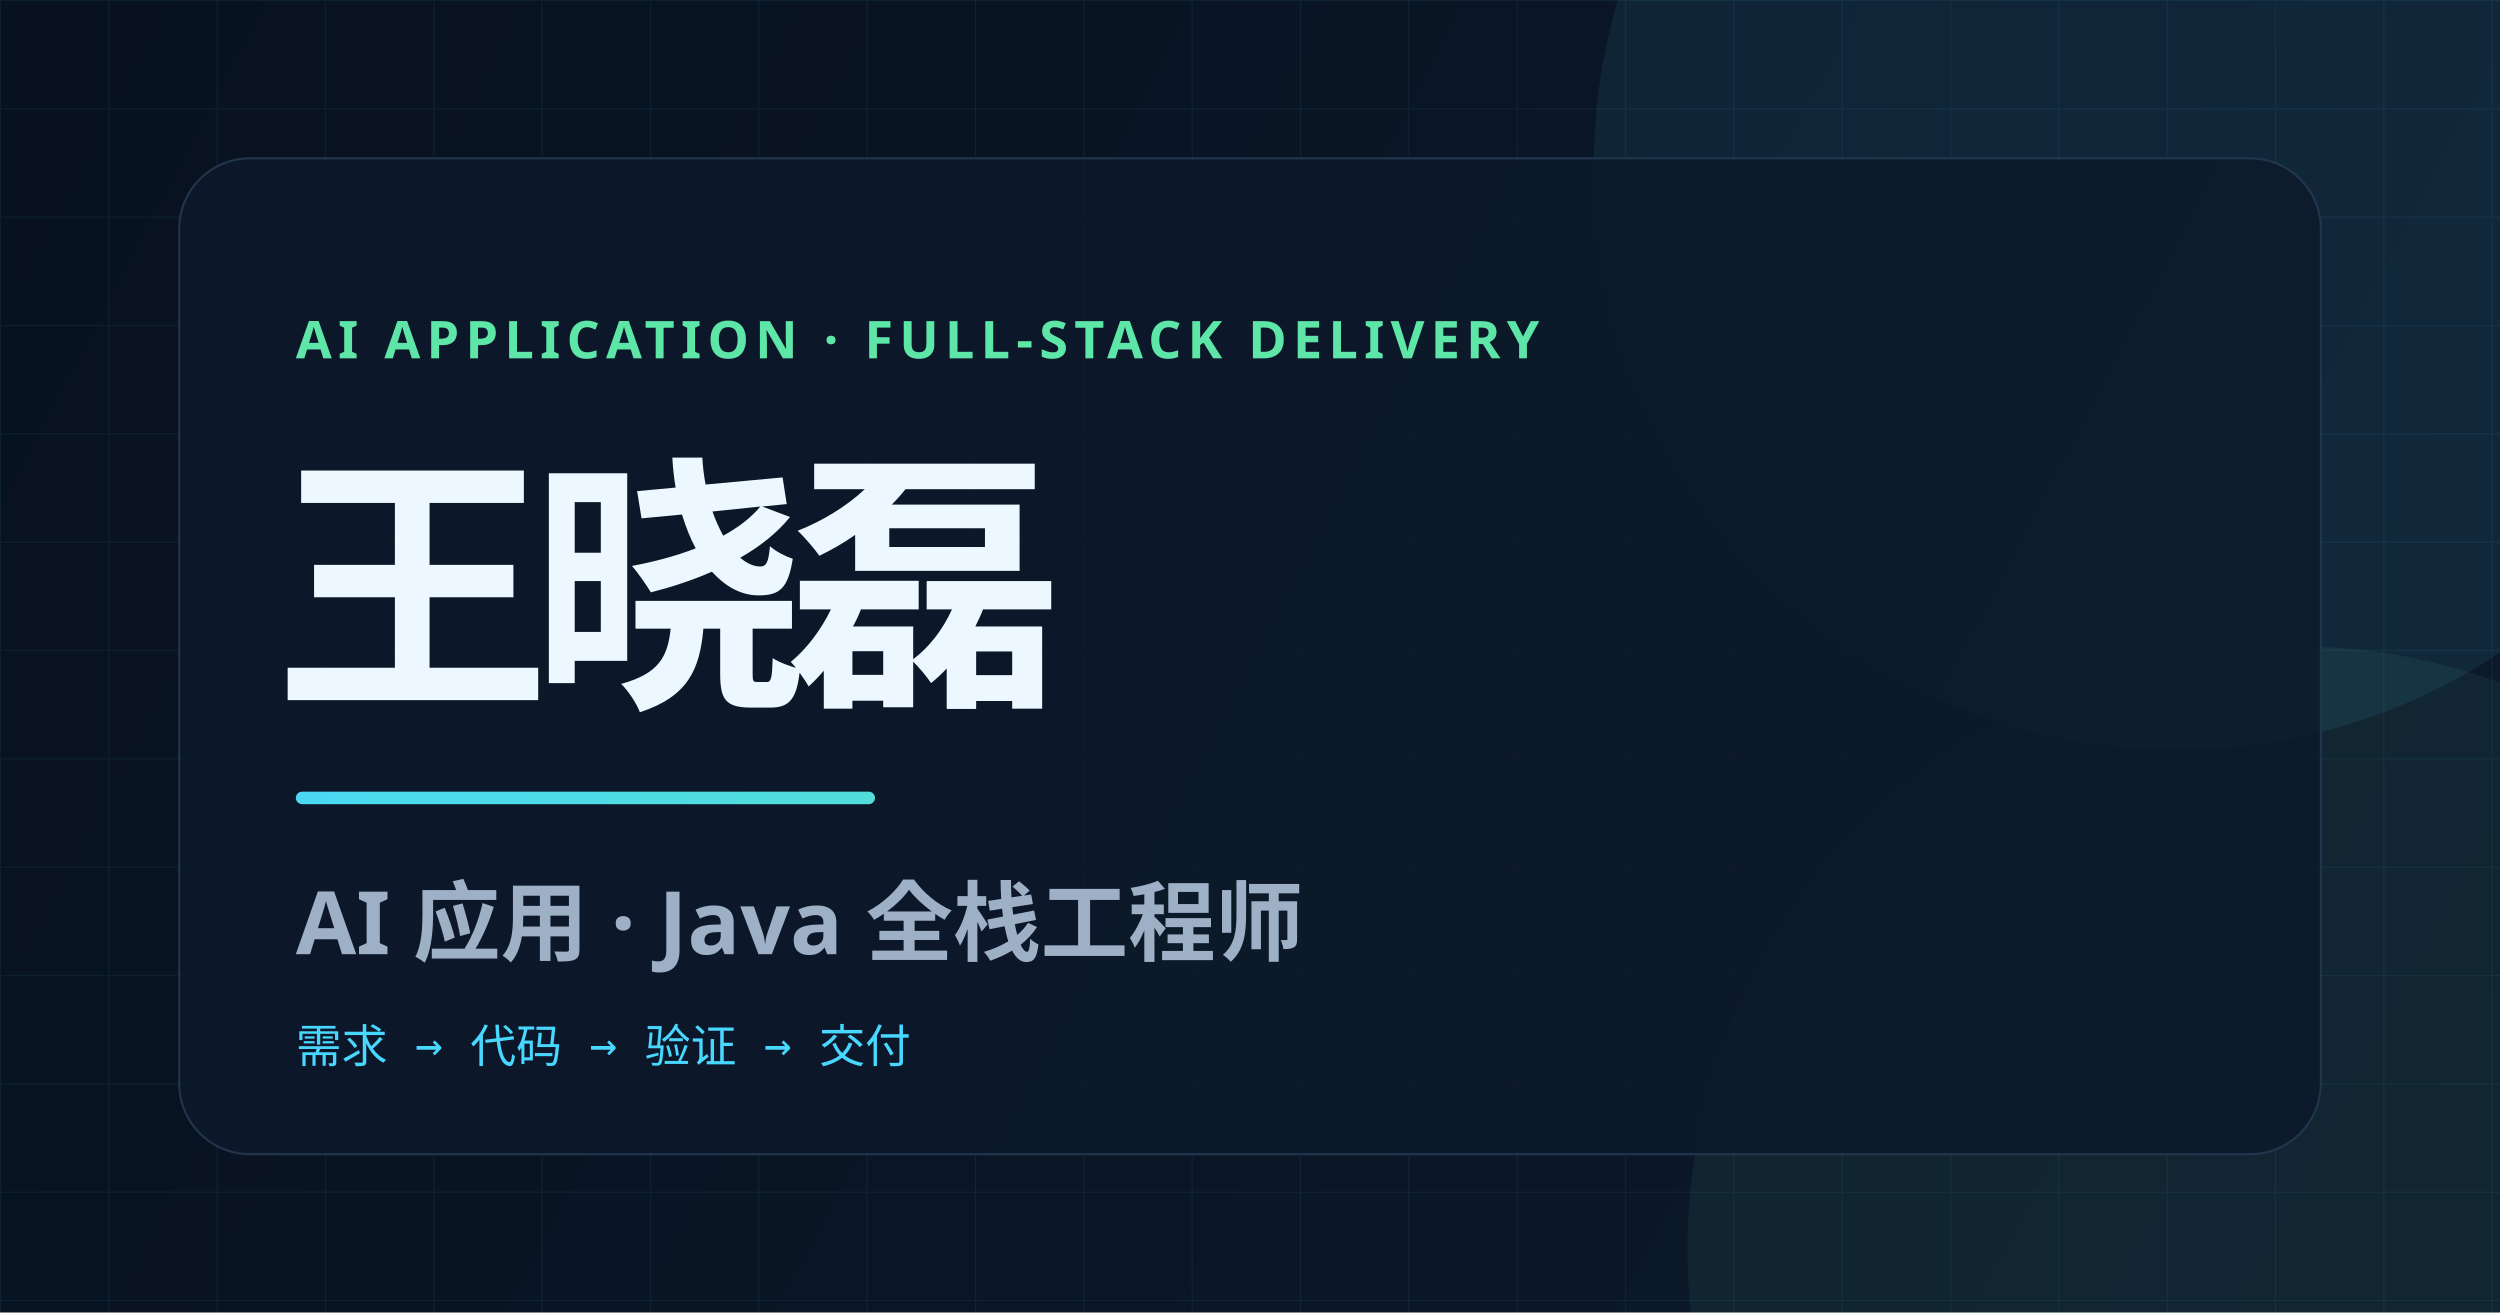
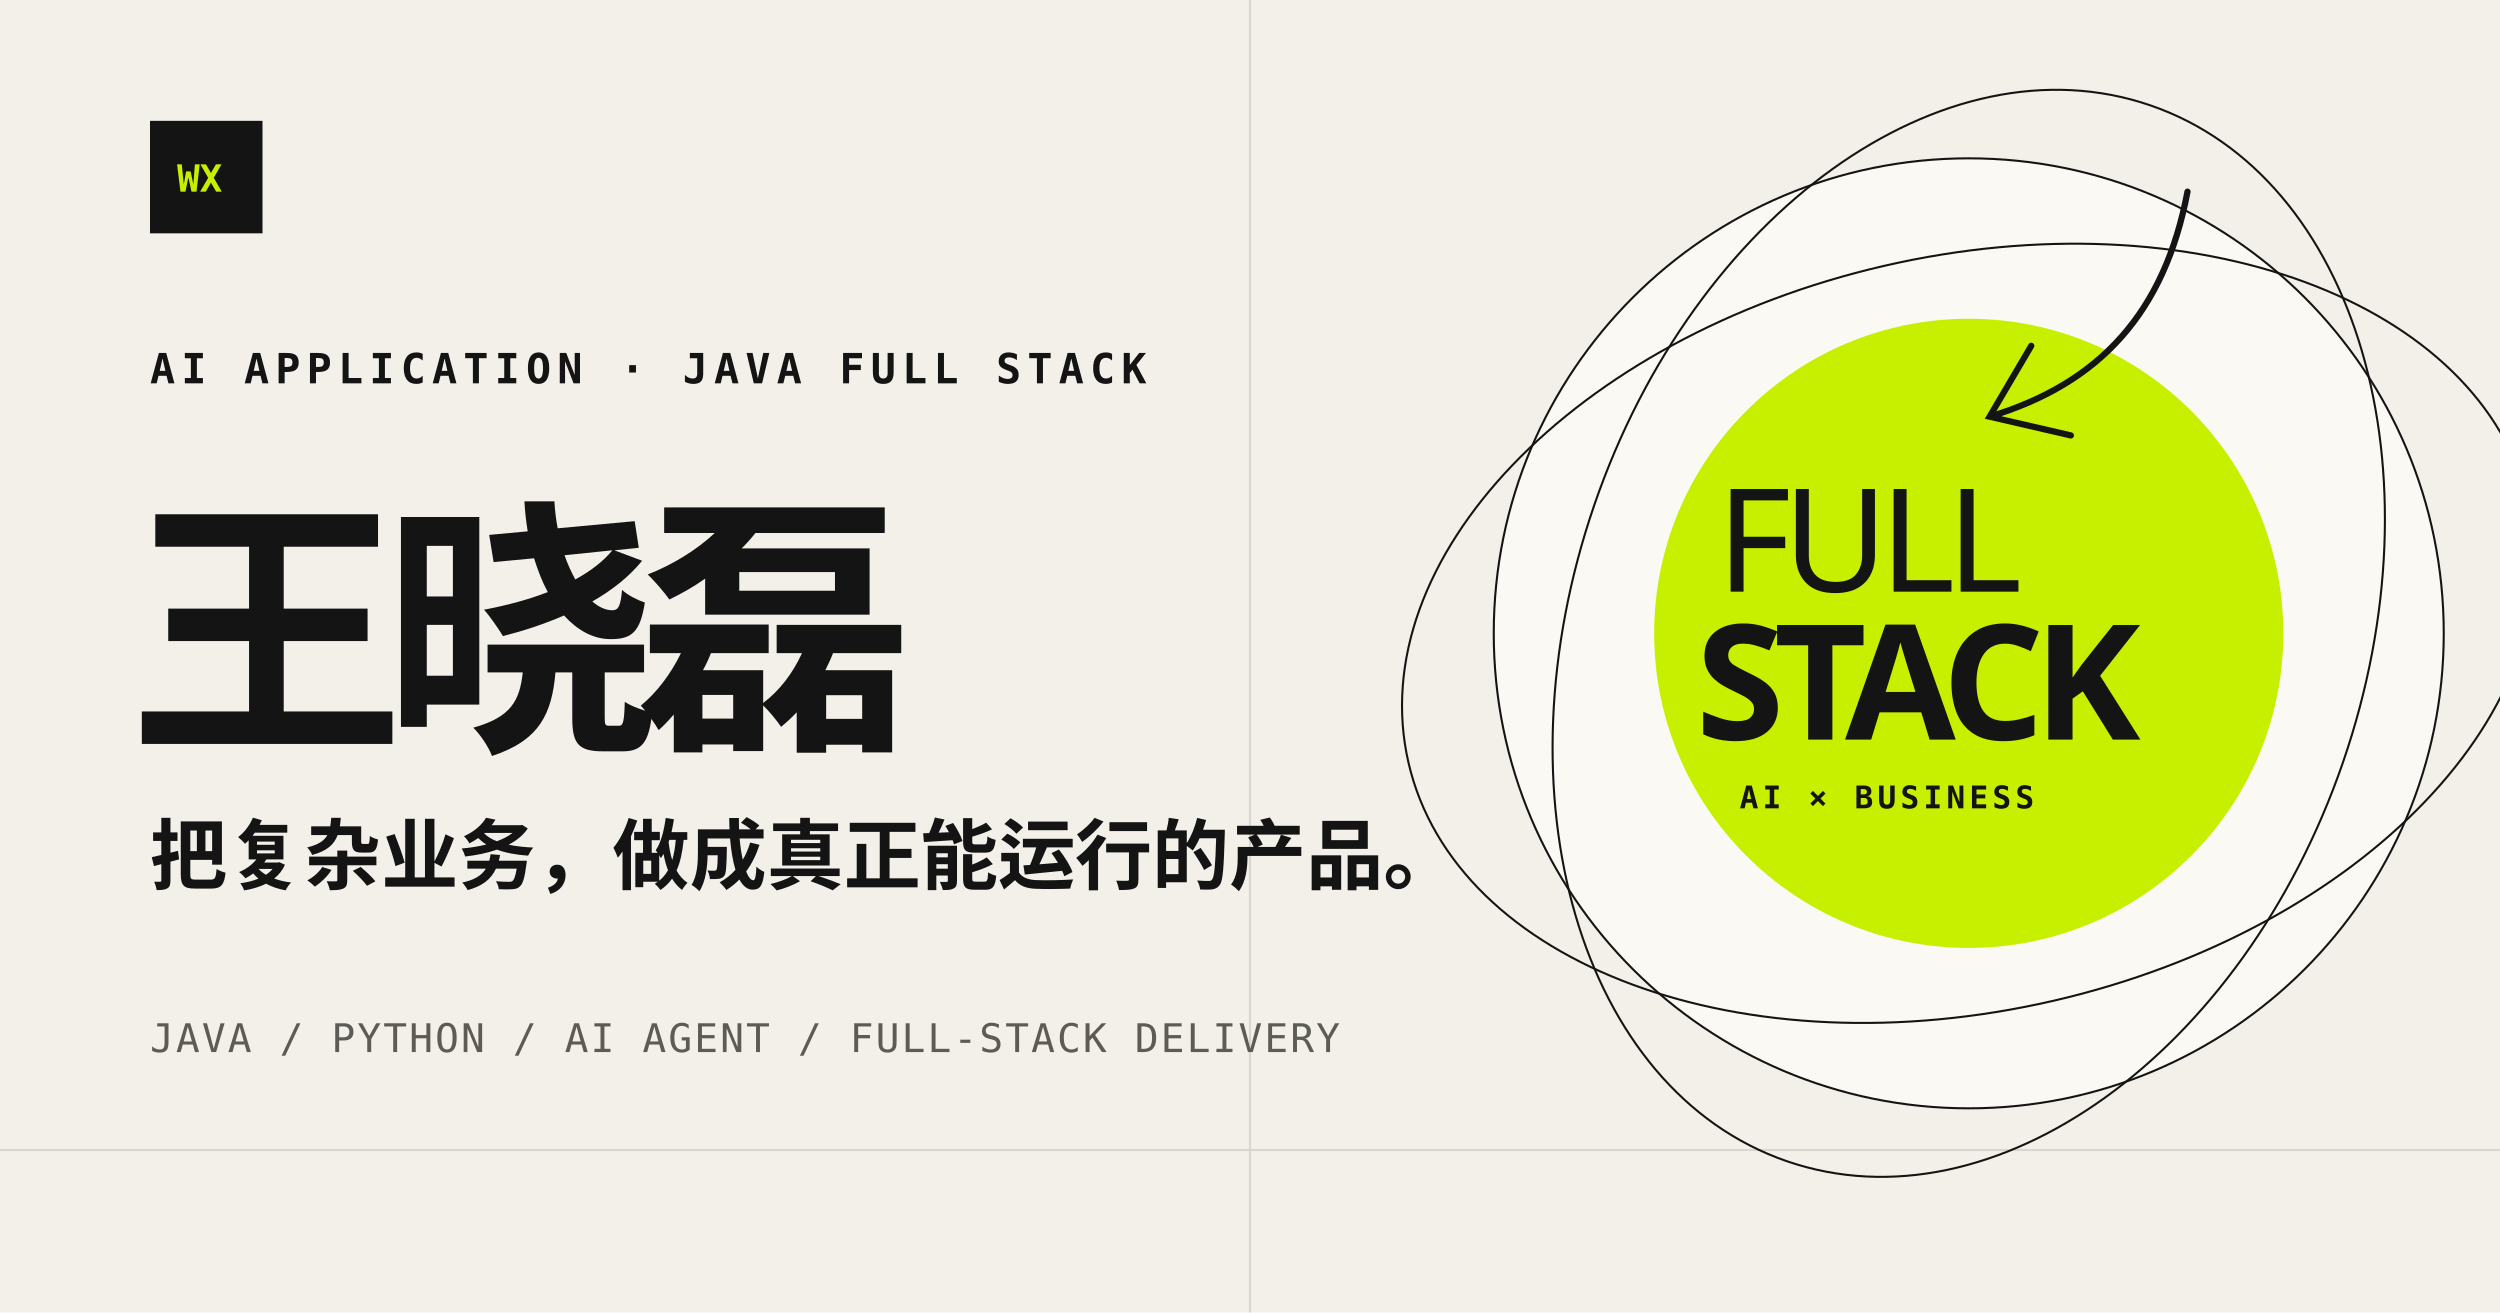
<svg xmlns="http://www.w3.org/2000/svg" width="1200" height="630" viewBox="0 0 1200 630" role="img" aria-label="王晓磊 AI 应用与 Java 全栈工程师">
-   <defs>
-     <linearGradient id="bg" x1="0" y1="0" x2="1200" y2="630" gradientUnits="userSpaceOnUse">
-       <stop stop-color="#07111f" />
-       <stop offset="1" stop-color="#0d1a2b" />
-     </linearGradient>
-     <linearGradient id="accent" x1="150" y1="120" x2="880" y2="520" gradientUnits="userSpaceOnUse">
-       <stop stop-color="#48d7ff" />
-       <stop offset="1" stop-color="#5ee6a8" />
-     </linearGradient>
-     <pattern id="grid" width="52" height="52" patternUnits="userSpaceOnUse">
-       <path d="M52 0H0v52" fill="none" stroke="#48d7ff" stroke-opacity=".07" />
-     </pattern>
-   </defs>
-   <rect width="1200" height="630" fill="url(#bg)" />
-   <rect width="1200" height="630" fill="url(#grid)" />
-   <circle cx="1045" cy="80" r="280" fill="#48d7ff" opacity=".08" />
-   <circle cx="1100" cy="600" r="290" fill="#5ee6a8" opacity=".06" />
-   <rect x="86" y="76" width="1028" height="478" rx="34" fill="#0d1a2b" fill-opacity=".88" stroke="#21354d" />
-   <text x="142" y="172" fill="#5ee6a8" font-family="system-ui, sans-serif" font-size="25" font-weight="700" letter-spacing="3">AI APPLICATION · FULL-STACK DELIVERY</text>
-   <text x="132" y="330" fill="#edf7ff" font-family="system-ui, sans-serif" font-size="132" font-weight="850" letter-spacing="-9">王晓磊</text>
-   <rect x="142" y="380" width="278" height="6" rx="3" fill="url(#accent)" />
-   <text x="142" y="458" fill="#9db0c6" font-family="system-ui, sans-serif" font-size="42" font-weight="650">AI 应用 · Java 全栈工程师</text>
-   <text x="142" y="510" fill="#48d7ff" font-family="ui-monospace, monospace" font-size="22">需求 → 代码 → 验证 → 交付</text>
+   <rect width="1200" height="630" fill="#f2f0e8" />
+   <path d="M600 0v630M0 552h1200" stroke="#141414" stroke-opacity=".12" />
+   <circle cx="945" cy="304" r="228" fill="#faf9f4" stroke="#141414" />
+   <ellipse cx="945" cy="304" rx="276" ry="181" fill="none" stroke="#141414" transform="rotate(-13 945 304)" />
+   <ellipse cx="945" cy="304" rx="190" ry="268" fill="none" stroke="#141414" transform="rotate(19 945 304)" />
+   <circle cx="945" cy="304" r="151" fill="#c7f000" />
+   <text x="824" y="284" fill="#141414" font-family="Arial Narrow, system-ui, sans-serif" font-size="69" font-weight="500" letter-spacing="-4">FULL</text>
+   <text x="814" y="355" fill="#141414" font-family="Arial Narrow, system-ui, sans-serif" font-size="77" font-weight="800" letter-spacing="-5">STACK</text>
+   <text x="835" y="388" fill="#141414" font-family="monospace" font-size="15" font-weight="700" letter-spacing="2">AI × BUSINESS</text>
+   <rect x="72" y="58" width="54" height="54" fill="#141414" />
+   <text x="85" y="92" fill="#c7f000" font-family="monospace" font-size="18" font-weight="700">WX</text>
+   <text x="72" y="184" fill="#141414" font-family="monospace" font-size="20" font-weight="700" letter-spacing="3">AI APPLICATION · JAVA FULL STACK</text>
+   <text x="62" y="351" fill="#141414" font-family="Arial Narrow, system-ui, sans-serif" font-size="132" font-weight="900" letter-spacing="-10">王晓磊</text>
+   <text x="72" y="424" fill="#141414" font-family="system-ui, sans-serif" font-size="37" font-weight="700">把复杂业务，做成真正能运行的产品。</text>
+   <text x="72" y="505" fill="#5c5b55" font-family="monospace" font-size="19" letter-spacing="1">JAVA / PYTHON / AI AGENT / FULL-STACK DELIVERY</text>
+   <path d="M1050 92c-11 58-42 92-95 108m20-34-20 34 39 9" fill="none" stroke="#141414" stroke-linecap="round" stroke-width="3" />
</svg>
